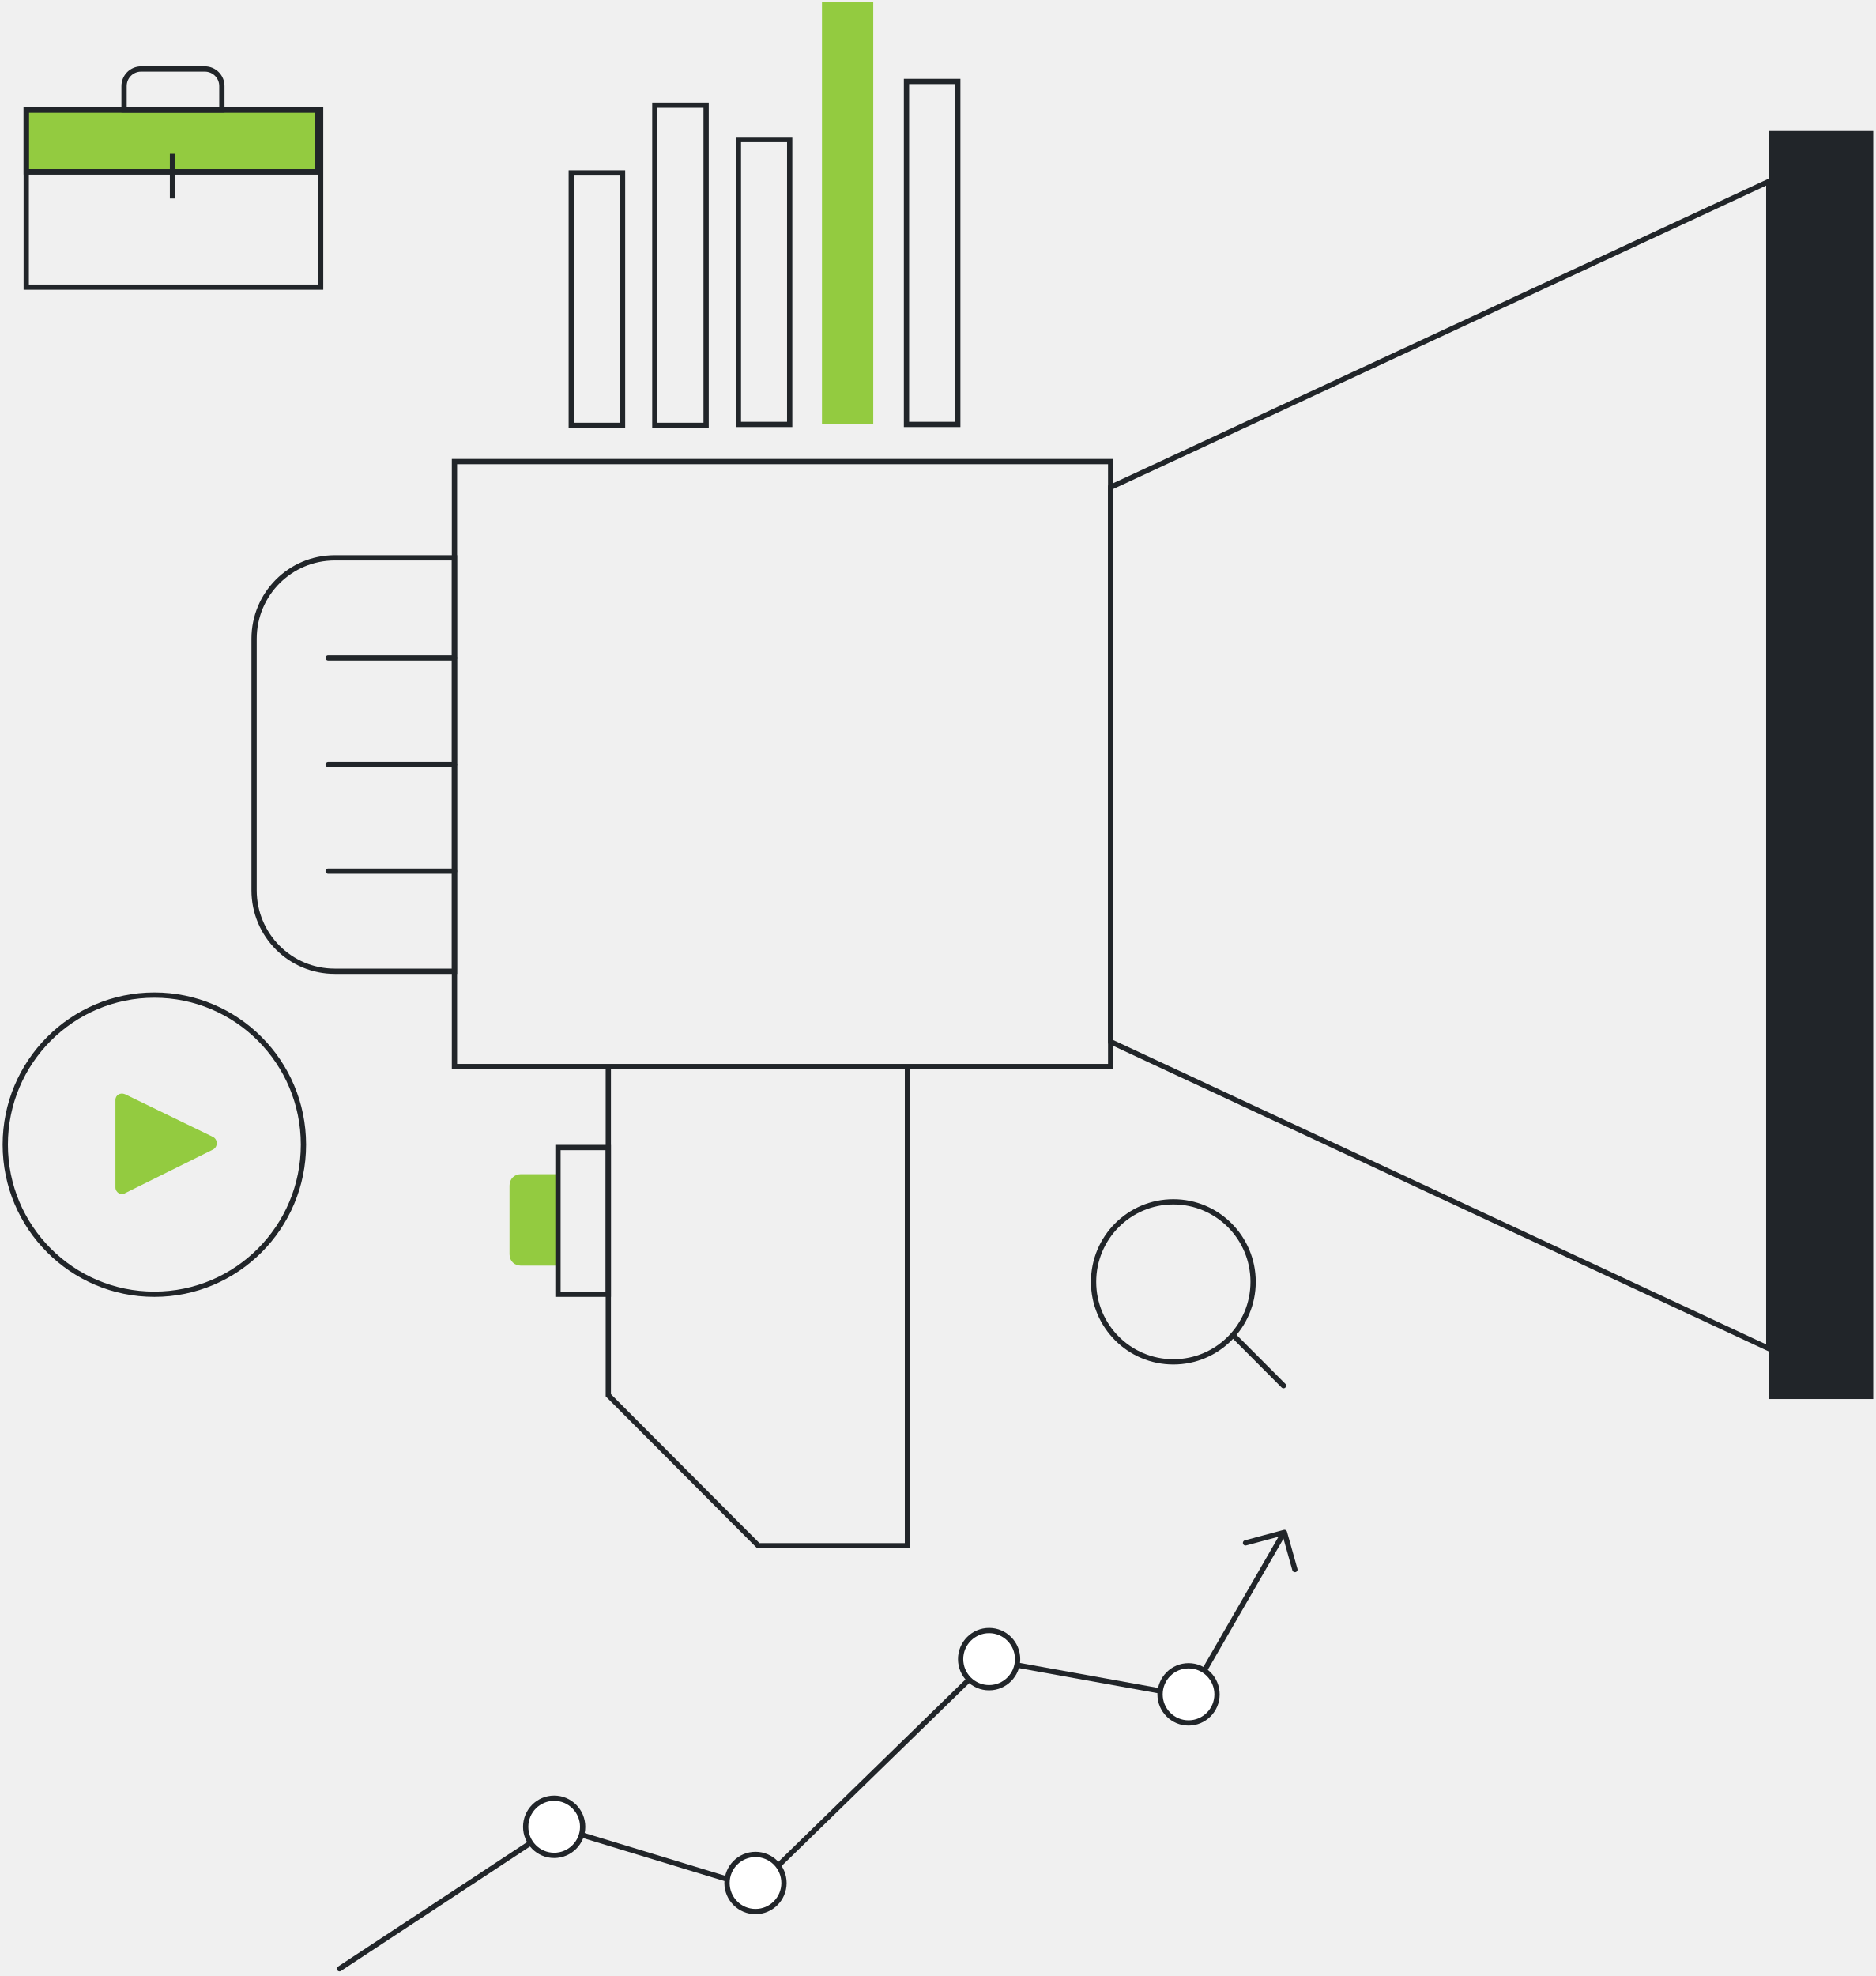
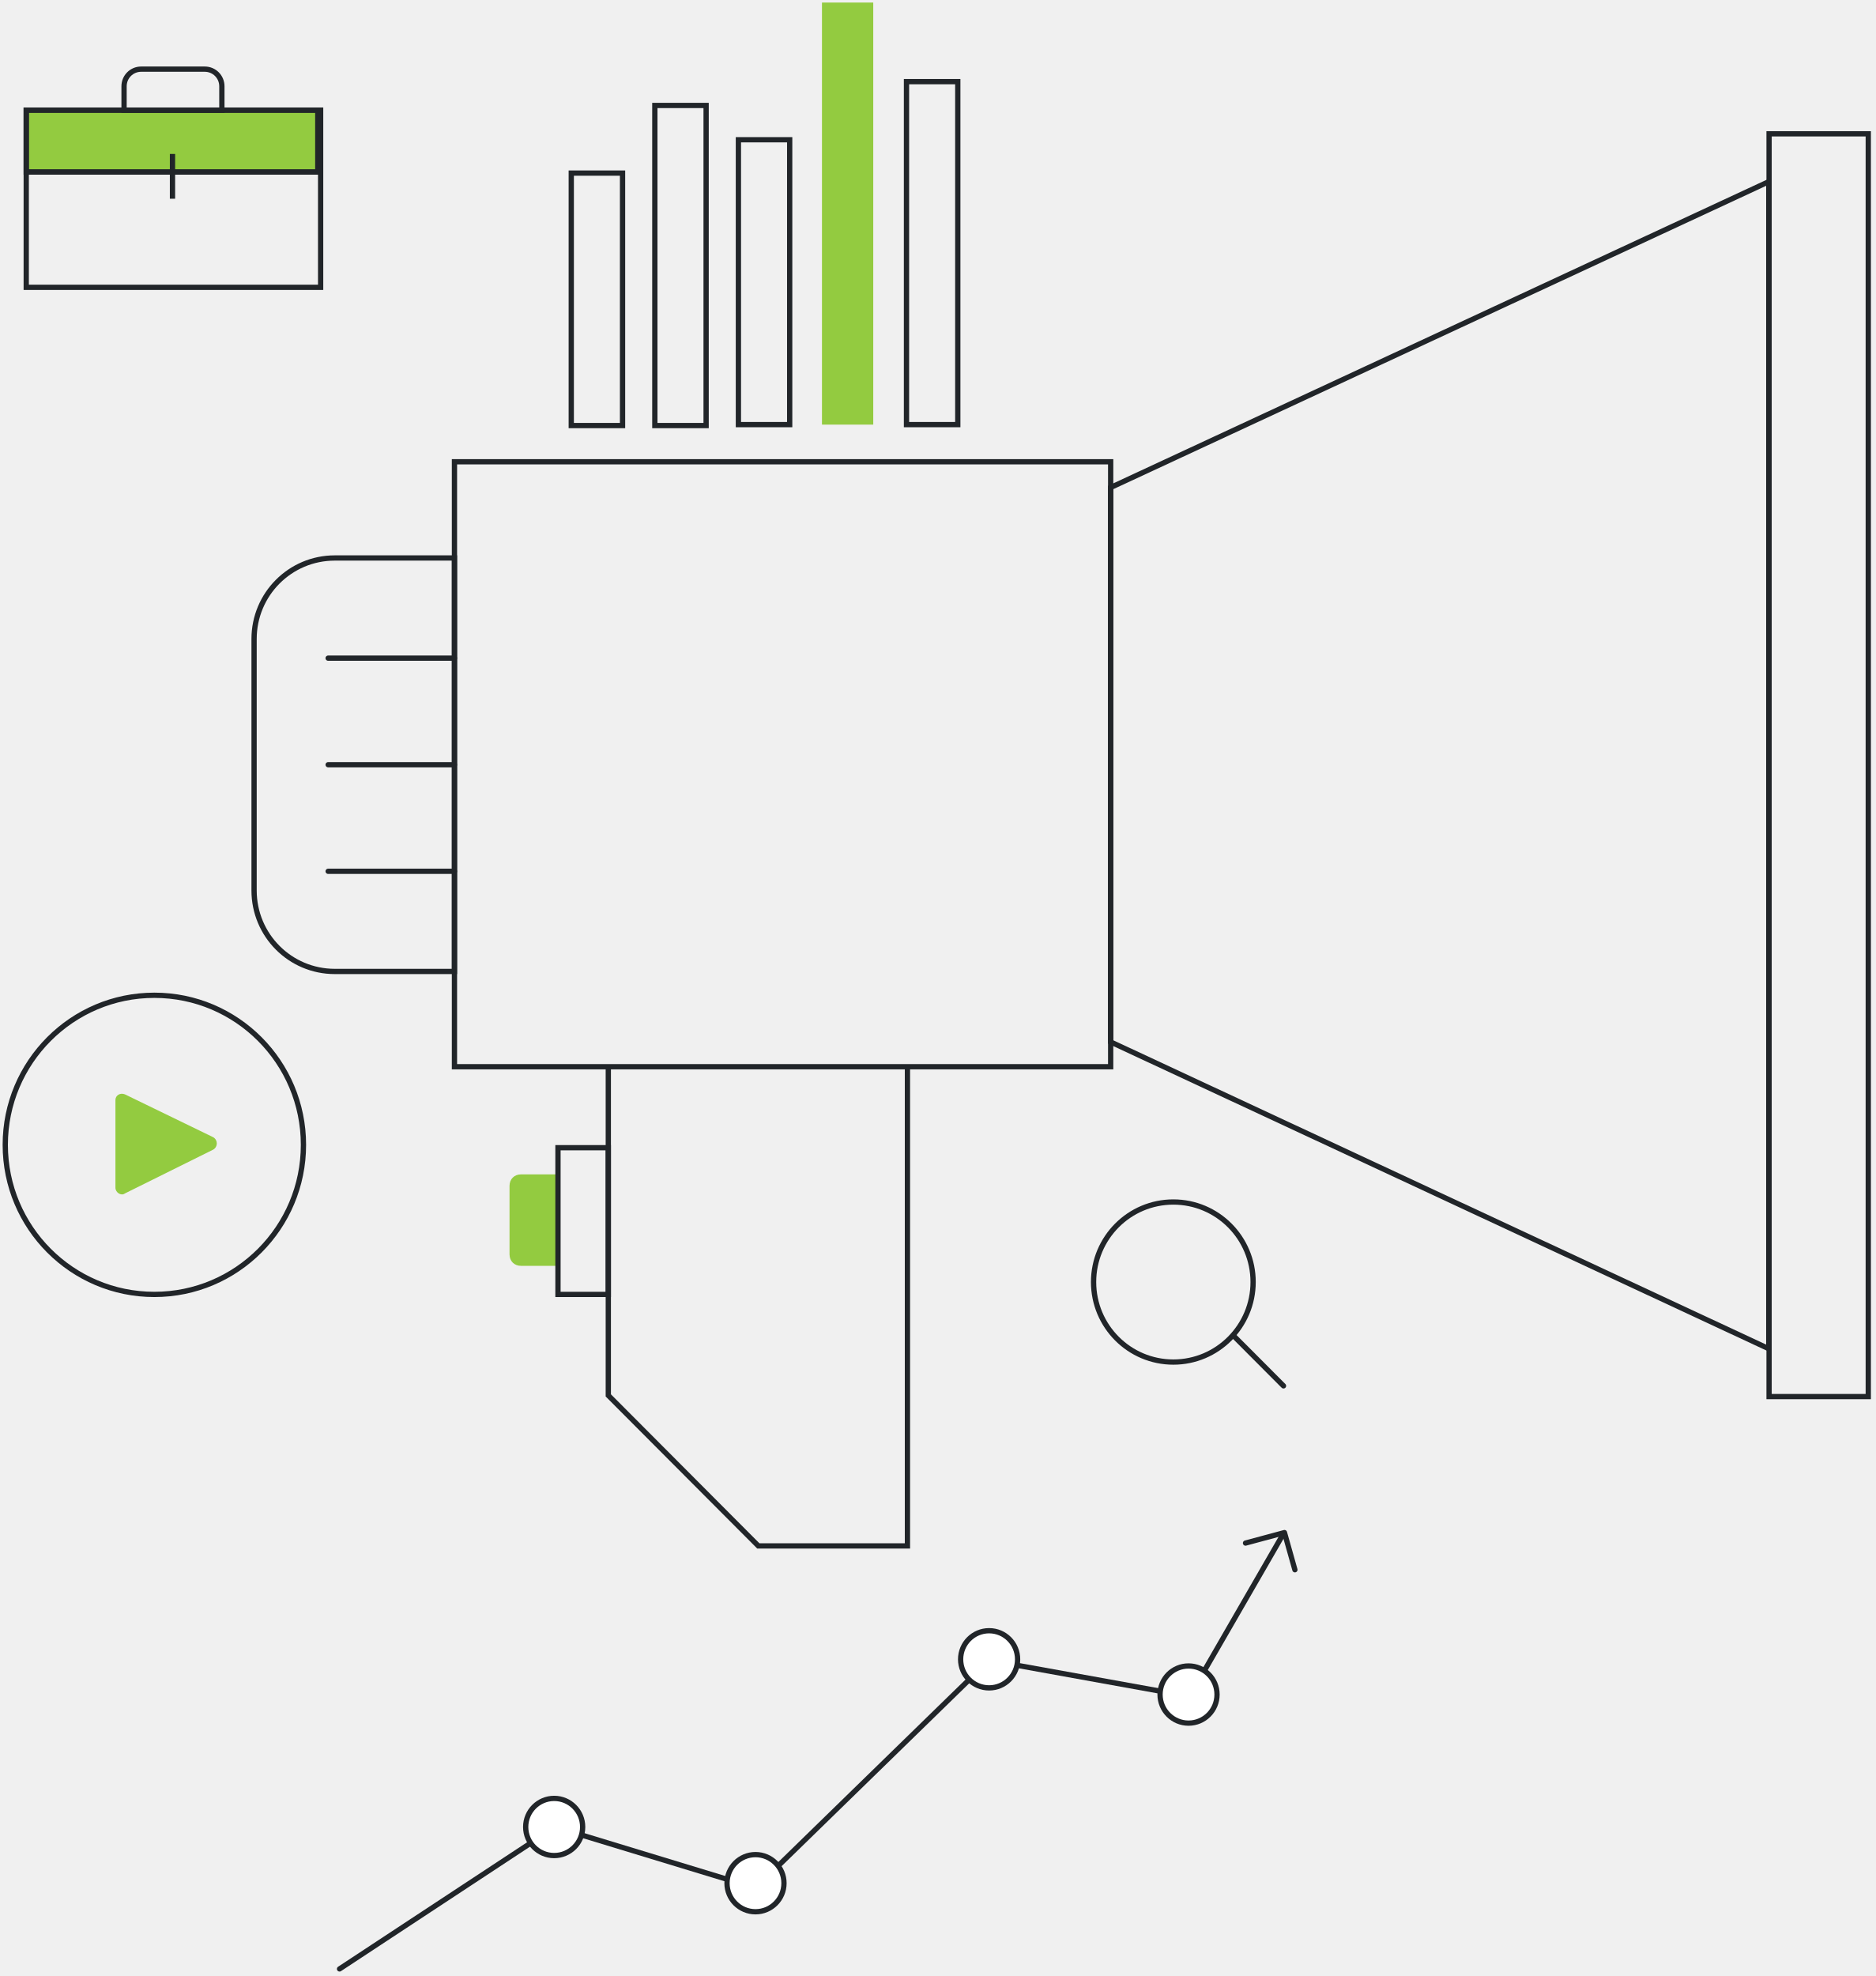
<svg xmlns="http://www.w3.org/2000/svg" width="356" height="375" viewBox="0 0 356 375" fill="none">
-   <path d="M355.577 24.86H335.748V265.505H355.577V24.86Z" fill="#212529" />
-   <path d="M210.826 92.479V145.092V197.704L335.748 255.922V145.092V34.442L210.826 92.479Z" stroke="#212529" stroke-miterlimit="10" />
-   <path d="M210.826 87.598H86.264V202.406H210.826V87.598Z" stroke="#212529" stroke-miterlimit="10" />
-   <path d="M86.264 105.859H63.551C55.079 105.859 48.229 112.729 48.229 121.227V168.958C48.229 177.455 55.079 184.326 63.551 184.326H86.264V105.859V105.859Z" stroke="#212529" stroke-miterlimit="10" />
-   <path d="M172.249 202.586V293.348H143.948L115.467 264.782V202.586" stroke="#212529" stroke-miterlimit="10" />
-   <path d="M105.913 240.193H98.882C97.62 240.193 96.719 239.289 96.719 238.024V225.006C96.719 223.74 97.62 222.836 98.882 222.836H105.913V240.193Z" fill="#93CB40" />
-   <path d="M115.467 217.774H105.913V245.618H115.467V217.774Z" stroke="#212529" stroke-miterlimit="10" />
-   <path d="M86.264 124.866H62.289" stroke="#212529" stroke-miterlimit="10" stroke-linecap="round" />
-   <path d="M86.264 145.093H62.289" stroke="#212529" stroke-miterlimit="10" stroke-linecap="round" />
-   <path d="M86.264 165.319H62.289" stroke="#212529" stroke-miterlimit="10" stroke-linecap="round" />
-   <path d="M222.723 258.454C231.086 258.454 237.865 251.655 237.865 243.267C237.865 234.879 231.086 228.079 222.723 228.079C214.36 228.079 207.581 234.879 207.581 243.267C207.581 251.655 214.36 258.454 222.723 258.454Z" stroke="#212529" stroke-miterlimit="10" />
-   <path d="M243.634 262.974L234.26 253.572" stroke="#212529" stroke-miterlimit="10" stroke-linecap="round" />
-   <path d="M236.423 292.806L243.814 290.817L245.797 297.868" stroke="#212529" stroke-miterlimit="10" stroke-linecap="round" stroke-linejoin="round" />
-   <path d="M64.452 373.623L105.372 346.684L143.407 358.255L187.752 315.044L225.787 321.914L243.633 290.997" stroke="#212529" stroke-miterlimit="10" stroke-linecap="round" />
-   <path d="M225.608 326.977C228.594 326.977 231.016 324.548 231.016 321.553C231.016 318.557 228.594 316.128 225.608 316.128C222.621 316.128 220.2 318.557 220.2 321.553C220.2 324.548 222.621 326.977 225.608 326.977Z" fill="white" stroke="#212529" stroke-miterlimit="10" stroke-linecap="round" />
-   <path d="M187.752 320.287C190.739 320.287 193.161 317.859 193.161 314.863C193.161 311.867 190.739 309.439 187.752 309.439C184.766 309.439 182.344 311.867 182.344 314.863C182.344 317.859 184.766 320.287 187.752 320.287Z" fill="white" stroke="#212529" stroke-miterlimit="10" stroke-linecap="round" />
-   <path d="M143.407 362.775C146.394 362.775 148.815 360.347 148.815 357.351C148.815 354.355 146.394 351.927 143.407 351.927C140.42 351.927 137.999 354.355 137.999 357.351C137.999 360.347 140.42 362.775 143.407 362.775Z" fill="white" stroke="#212529" stroke-miterlimit="10" stroke-linecap="round" />
-   <path d="M105.192 352.108C108.179 352.108 110.6 349.68 110.6 346.684C110.6 343.688 108.179 341.26 105.192 341.26C102.205 341.26 99.784 343.688 99.784 346.684C99.784 349.68 102.205 352.108 105.192 352.108Z" fill="white" stroke="#212529" stroke-miterlimit="10" stroke-linecap="round" />
-   <path d="M29.301 245.617C44.932 245.617 57.602 232.908 57.602 217.232C57.602 201.555 44.932 188.846 29.301 188.846C13.671 188.846 1 201.555 1 217.232C1 232.908 13.671 245.617 29.301 245.617Z" stroke="#212529" stroke-miterlimit="10" stroke-linecap="round" />
-   <path d="M23.713 207.649C22.812 207.287 21.911 207.83 21.911 208.734V217.051V225.368C21.911 226.272 22.992 226.995 23.713 226.453L40.478 218.136C41.38 217.593 41.38 216.327 40.478 215.785L23.713 207.649Z" fill="#93CB40" />
-   <path d="M60.321 20.864H4.98V32.616H60.321V20.864Z" fill="#93CB40" />
-   <path d="M60.862 20.864H4.98V54.493H60.862V20.864Z" stroke="#212529" stroke-miterlimit="10" />
-   <path d="M41.935 20.864H23.548V16.344C23.548 14.536 24.99 13.09 26.793 13.09H38.871C40.673 13.09 42.116 14.536 42.116 16.344V20.864H41.935Z" stroke="#212529" stroke-miterlimit="10" />
-   <path d="M4.98 32.616H60.682" stroke="#212529" stroke-miterlimit="10" />
-   <path d="M32.742 37.678V29.181" stroke="#212529" stroke-miterlimit="10" />
-   <path d="M60.321 20.864H4.98V32.616H60.321V20.864Z" stroke="#212529" stroke-miterlimit="10" />
-   <path d="M118.171 32.815H108.437V80.727H118.171V32.815Z" stroke="#212529" stroke-miterlimit="10" />
-   <path d="M134.034 19.979H124.3V80.727H134.034V19.979Z" stroke="#212529" stroke-miterlimit="10" />
-   <path d="M149.897 26.488H140.162V80.547H149.897V26.488Z" stroke="#212529" stroke-miterlimit="10" />
-   <path d="M165.76 0.452H156.026V80.546H165.76V0.452Z" fill="#93CB40" />
-   <path d="M181.804 15.459H172.069V80.547H181.804V15.459Z" stroke="#212529" stroke-miterlimit="10" />
+   <path d="M335.804 25.395H354.633V265.04H335.804V25.395Z" stroke="#212529" />
+   <path d="M210.826 92.514V145.126V197.739L335.748 255.957V145.126V34.477L210.826 92.514Z" stroke="#212529" stroke-miterlimit="10" />
+   <path d="M210.826 87.633H86.264V202.441H210.826V87.633Z" stroke="#212529" stroke-miterlimit="10" />
+   <path d="M86.264 105.893H63.551C55.079 105.893 48.229 112.764 48.229 121.261V168.992C48.229 177.49 55.079 184.36 63.551 184.36H86.264V105.893V105.893Z" stroke="#212529" stroke-miterlimit="10" />
+   <path d="M172.249 202.621V293.383H143.948L115.467 264.816V202.621" stroke="#212529" stroke-miterlimit="10" />
+   <path d="M105.913 240.228H98.882C97.62 240.228 96.719 239.324 96.719 238.058V225.04C96.719 223.775 97.62 222.871 98.882 222.871H105.913V240.228Z" fill="#93CB40" />
+   <path d="M115.467 217.809H105.913V245.652H115.467V217.809Z" stroke="#212529" stroke-miterlimit="10" />
+   <path d="M86.264 124.901H62.289" stroke="#212529" stroke-miterlimit="10" stroke-linecap="round" />
+   <path d="M86.264 145.127H62.289" stroke="#212529" stroke-miterlimit="10" stroke-linecap="round" />
+   <path d="M86.264 165.354H62.289" stroke="#212529" stroke-miterlimit="10" stroke-linecap="round" />
+   <path d="M222.723 258.489C231.086 258.489 237.865 251.689 237.865 243.301C237.865 234.913 231.086 228.114 222.723 228.114C214.36 228.114 207.581 234.913 207.581 243.301C207.581 251.689 214.36 258.489 222.723 258.489Z" stroke="#212529" stroke-miterlimit="10" />
+   <path d="M243.634 263.008L234.26 253.606" stroke="#212529" stroke-miterlimit="10" stroke-linecap="round" />
+   <path d="M236.423 292.84L243.814 290.851L245.797 297.903" stroke="#212529" stroke-miterlimit="10" stroke-linecap="round" stroke-linejoin="round" />
+   <path d="M64.452 373.658L105.372 346.718L143.407 358.29L187.752 315.078L225.787 321.949L243.633 291.032" stroke="#212529" stroke-miterlimit="10" stroke-linecap="round" />
+   <path d="M225.608 327.011C228.594 327.011 231.016 324.583 231.016 321.587C231.016 318.592 228.594 316.163 225.608 316.163C222.621 316.163 220.2 318.592 220.2 321.587C220.2 324.583 222.621 327.011 225.608 327.011Z" fill="white" stroke="#212529" stroke-miterlimit="10" stroke-linecap="round" />
+   <path d="M187.752 320.322C190.739 320.322 193.161 317.893 193.161 314.898C193.161 311.902 190.739 309.474 187.752 309.474C184.766 309.474 182.344 311.902 182.344 314.898C182.344 317.893 184.766 320.322 187.752 320.322Z" fill="white" stroke="#212529" stroke-miterlimit="10" stroke-linecap="round" />
+   <path d="M143.407 362.81C146.394 362.81 148.815 360.381 148.815 357.386C148.815 354.39 146.394 351.962 143.407 351.962C140.42 351.962 137.999 354.39 137.999 357.386C137.999 360.381 140.42 362.81 143.407 362.81Z" fill="white" stroke="#212529" stroke-miterlimit="10" stroke-linecap="round" />
+   <path d="M105.192 352.143C108.179 352.143 110.6 349.714 110.6 346.719C110.6 343.723 108.179 341.295 105.192 341.295C102.205 341.295 99.784 343.723 99.784 346.719C99.784 349.714 102.205 352.143 105.192 352.143Z" fill="white" stroke="#212529" stroke-miterlimit="10" stroke-linecap="round" />
+   <path d="M29.301 245.652C44.932 245.652 57.602 232.943 57.602 217.266C57.602 201.589 44.932 188.881 29.301 188.881C13.671 188.881 1 201.589 1 217.266C1 232.943 13.671 245.652 29.301 245.652Z" stroke="#212529" stroke-miterlimit="10" stroke-linecap="round" />
+   <path d="M23.713 207.684C22.812 207.322 21.911 207.864 21.911 208.768V217.085V225.402C21.911 226.306 22.992 227.03 23.713 226.487L40.478 218.17C41.38 217.628 41.38 216.362 40.478 215.82L23.713 207.684Z" fill="#93CB40" />
+   <path d="M60.321 20.899H4.98V32.651H60.321V20.899Z" fill="#93CB40" />
+   <path d="M60.862 20.899H4.98V54.528H60.862V20.899Z" stroke="#212529" stroke-miterlimit="10" />
+   <path d="M41.935 20.899H23.548V16.379C23.548 14.571 24.99 13.124 26.793 13.124H38.871C40.673 13.124 42.116 14.571 42.116 16.379V20.899H41.935Z" stroke="#212529" stroke-miterlimit="10" />
+   <path d="M4.98 32.651H60.682" stroke="#212529" stroke-miterlimit="10" />
+   <path d="M32.742 37.713V29.215" stroke="#212529" stroke-miterlimit="10" />
+   <path d="M60.321 20.899H4.98V32.651H60.321V20.899Z" stroke="#212529" stroke-miterlimit="10" />
+   <path d="M118.171 32.85H108.437V80.762H118.171V32.85Z" stroke="#212529" stroke-miterlimit="10" />
+   <path d="M134.034 20.013H124.3V80.762H134.034V20.013Z" stroke="#212529" stroke-miterlimit="10" />
+   <path d="M149.897 26.522H140.162V80.581H149.897V26.522Z" stroke="#212529" stroke-miterlimit="10" />
+   <path d="M165.76 0.487H156.026V80.581H165.76V0.487Z" fill="#93CB40" />
+   <path d="M181.804 15.493H172.069V80.581H181.804V15.493Z" stroke="#212529" stroke-miterlimit="10" />
</svg>
